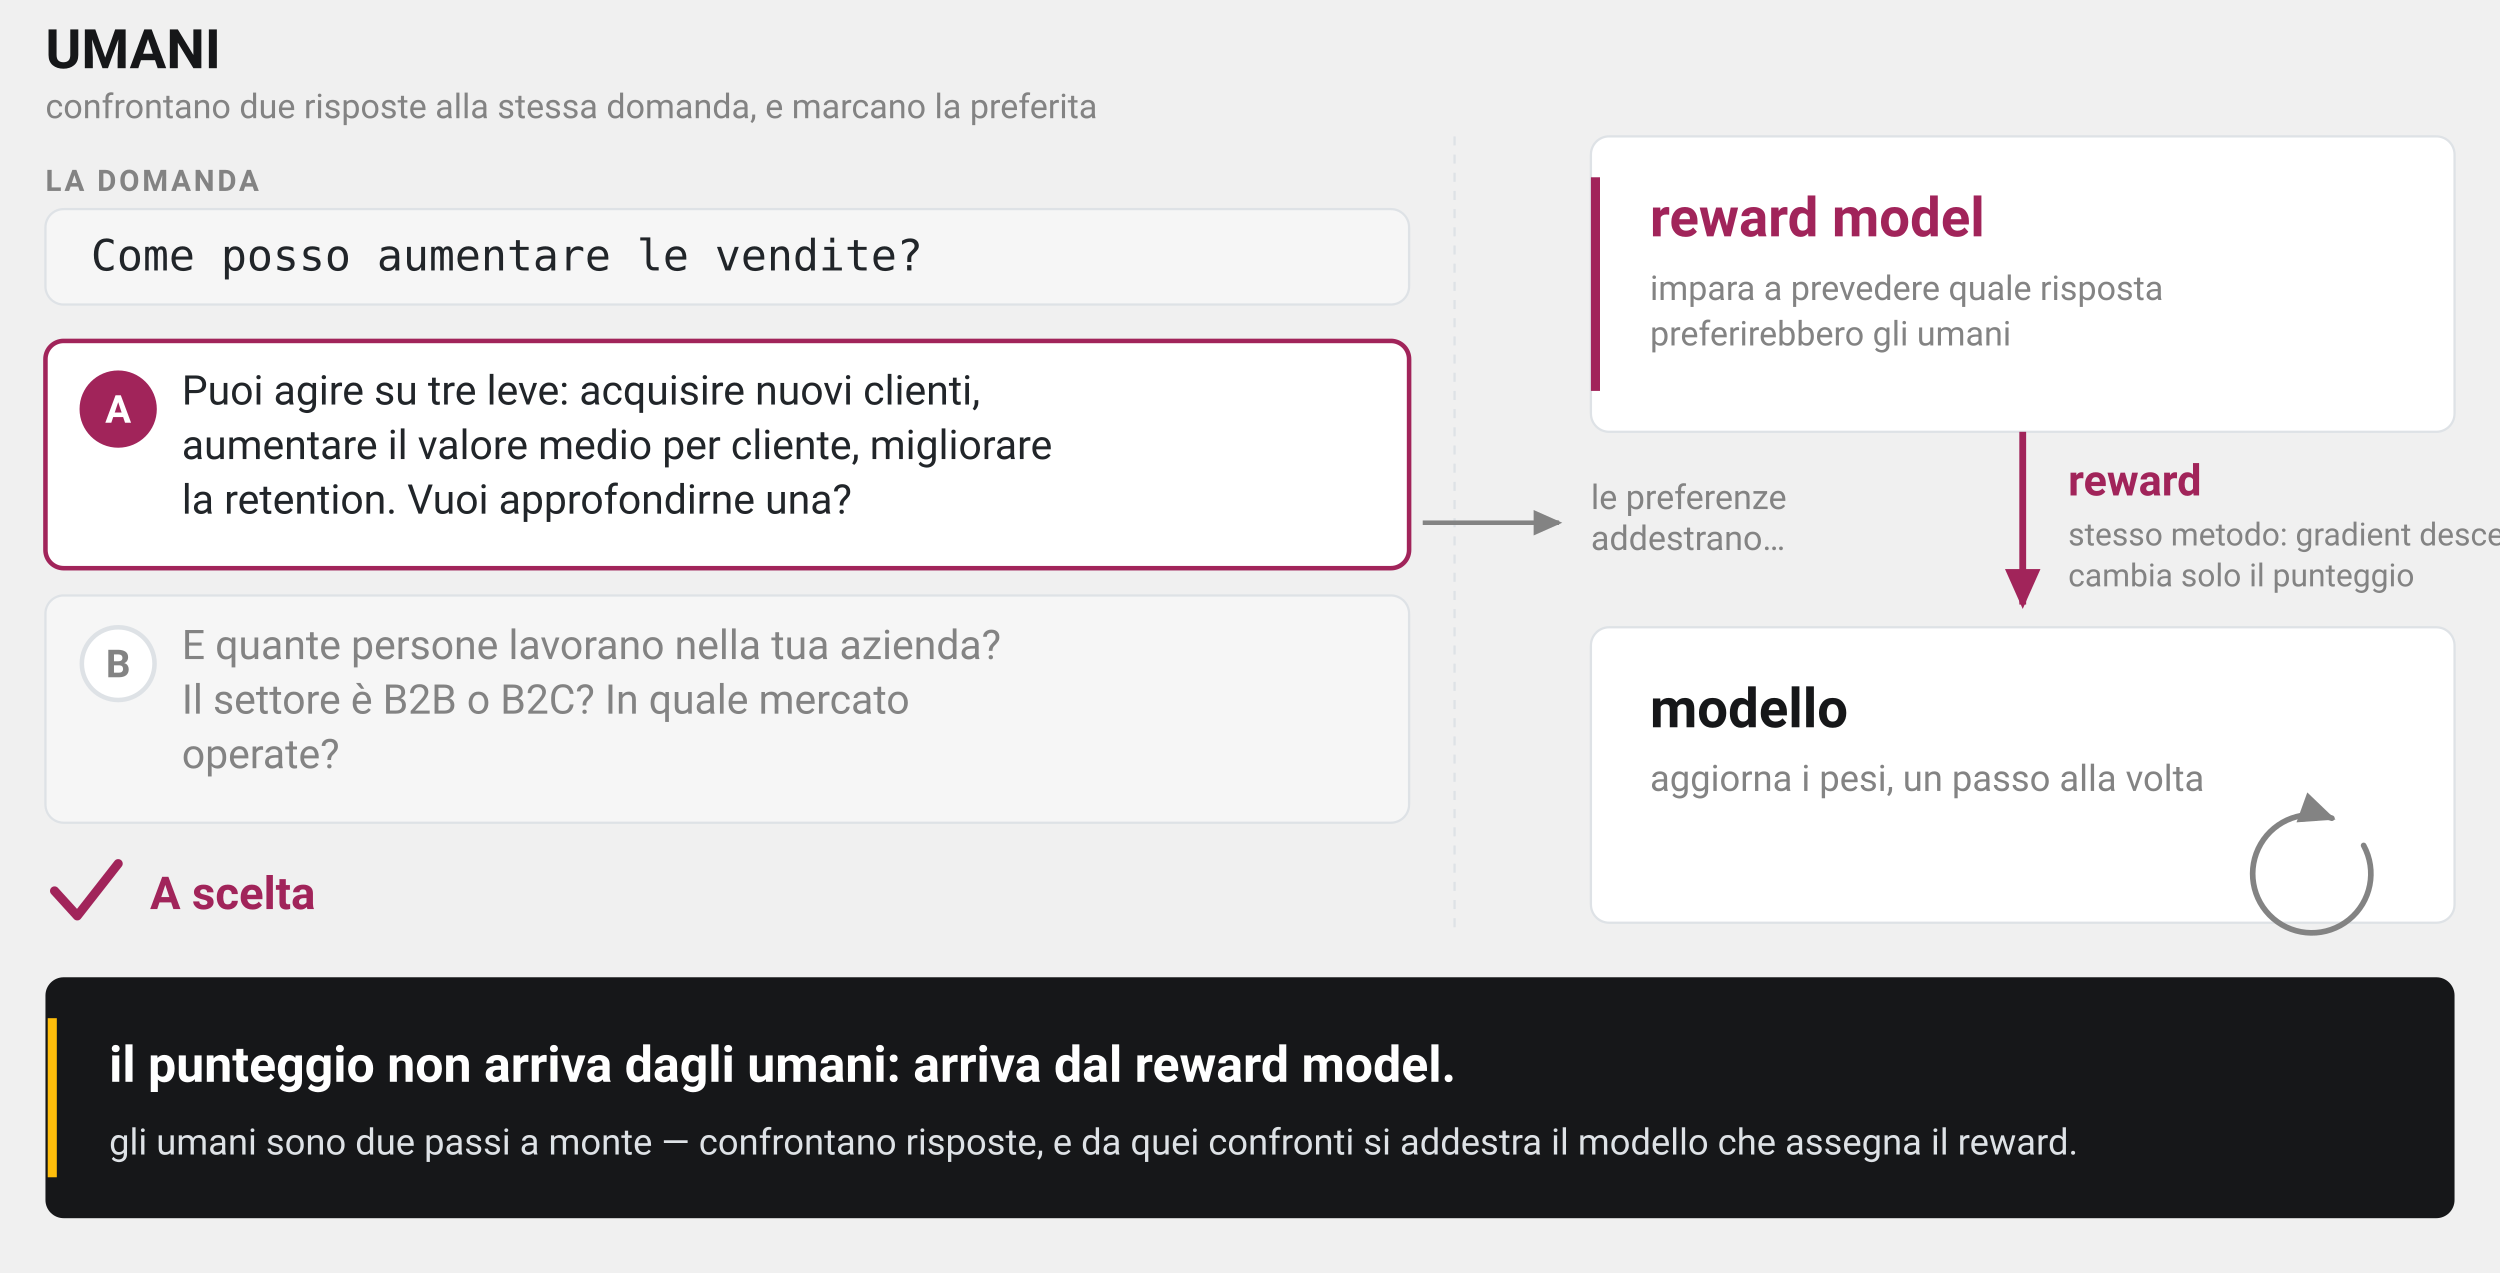
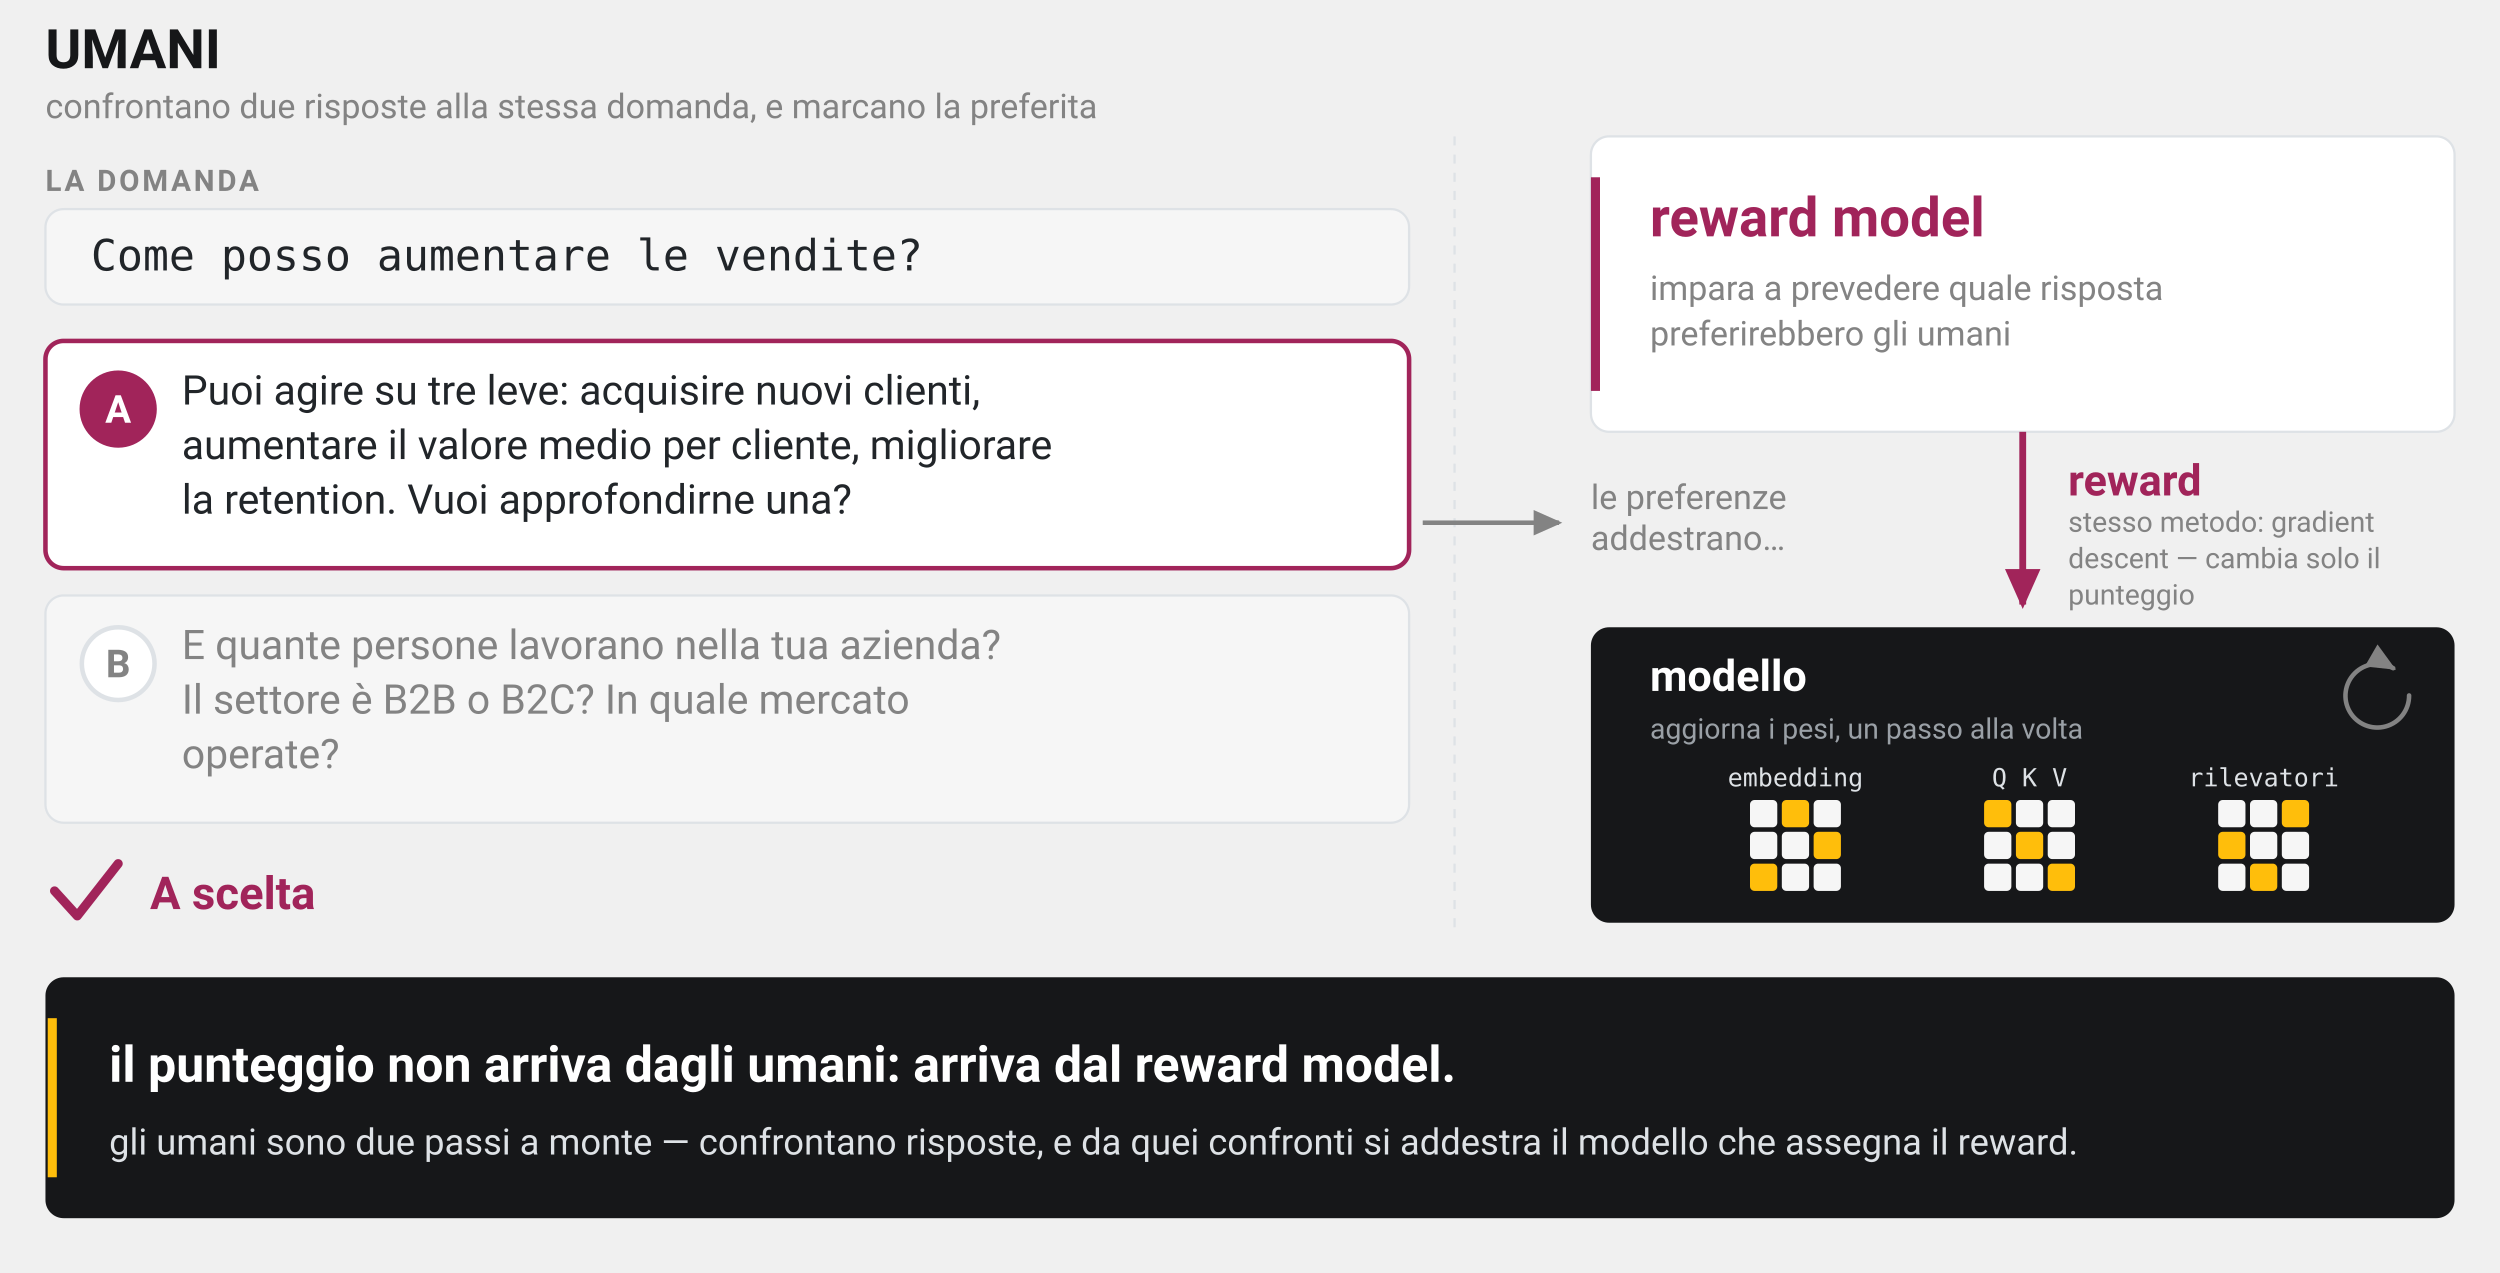
<svg xmlns="http://www.w3.org/2000/svg" viewBox="0 0 1100 560" width="1100" height="560" role="img">
  <defs>
    <marker id="fg" viewBox="0 0 10 10" refX="8" refY="5" markerWidth="7" markerHeight="7" orient="auto-start-reverse">
      <path d="M0 1 L9 5 L0 9 z" fill="#838383" />
    </marker>
    <marker id="fb" viewBox="0 0 10 10" refX="8" refY="5" markerWidth="6.5" markerHeight="6.5" orient="auto-start-reverse">
      <path d="M0 1 L9 5 L0 9 z" fill="#a1245a" />
    </marker>
  </defs>
  <text x="20" y="30" font-family="Poppins, system-ui, -apple-system, 'Segoe UI', Roboto, sans-serif" font-size="24" font-weight="700" fill="#161719">UMANI</text>
  <text x="20" y="52" font-family="Poppins, system-ui, -apple-system, 'Segoe UI', Roboto, sans-serif" font-size="15" font-weight="400" fill="#838383">confrontano due risposte alla stessa domanda, e marcano la preferita</text>
  <text x="20" y="84" font-family="Poppins, system-ui, -apple-system, 'Segoe UI', Roboto, sans-serif" font-size="13" font-weight="700" fill="#838383" letter-spacing="1.2">LA DOMANDA</text>
  <rect x="20" y="92" width="600" height="42" rx="8" fill="#f6f6f6" stroke="#dee2e6" stroke-width="1" />
  <text x="40" y="119" font-family="'SFMono-Regular', Menlo, Monaco, Consolas, monospace" font-size="19" font-weight="400" fill="#212529">Come posso aumentare le vendite?</text>
  <rect x="20" y="150" width="600" height="100" rx="8" fill="#ffffff" stroke="#a1245a" stroke-width="2" />
  <circle cx="52" cy="180" r="16" fill="#a1245a" stroke="#a1245a" stroke-width="2" />
  <text x="52" y="186" text-anchor="middle" font-family="Poppins, system-ui, -apple-system, 'Segoe UI', Roboto, sans-serif" font-size="17" font-weight="700" fill="#ffffff">A</text>
  <text x="80" y="178" font-family="Poppins, system-ui, -apple-system, 'Segoe UI', Roboto, sans-serif" font-size="18" font-weight="400" fill="#212529">Puoi agire su tre leve: acquisire nuovi clienti,</text>
  <text x="80" y="202" font-family="Poppins, system-ui, -apple-system, 'Segoe UI', Roboto, sans-serif" font-size="18" font-weight="400" fill="#212529">aumentare il valore medio per cliente, migliorare</text>
  <text x="80" y="226" font-family="Poppins, system-ui, -apple-system, 'Segoe UI', Roboto, sans-serif" font-size="18" font-weight="400" fill="#212529">la retention. Vuoi approfondirne una?</text>
  <rect x="20" y="262" width="600" height="100" rx="8" fill="#f6f6f6" stroke="#dee2e6" stroke-width="1" />
  <circle cx="52" cy="292" r="16" fill="#ffffff" stroke="#dee2e6" stroke-width="2" />
  <text x="52" y="298" text-anchor="middle" font-family="Poppins, system-ui, -apple-system, 'Segoe UI', Roboto, sans-serif" font-size="17" font-weight="700" fill="#838383">B</text>
  <text x="80" y="290" font-family="Poppins, system-ui, -apple-system, 'Segoe UI', Roboto, sans-serif" font-size="18" font-weight="400" fill="#838383">E quante persone lavorano nella tua azienda?</text>
  <text x="80" y="314" font-family="Poppins, system-ui, -apple-system, 'Segoe UI', Roboto, sans-serif" font-size="18" font-weight="400" fill="#838383">Il settore è B2B o B2C? In quale mercato</text>
  <text x="80" y="338" font-family="Poppins, system-ui, -apple-system, 'Segoe UI', Roboto, sans-serif" font-size="18" font-weight="400" fill="#838383">operate?</text>
  <path d="M24 392 L34 403 L52 380" fill="none" stroke="#a1245a" stroke-width="4" stroke-linecap="round" stroke-linejoin="round" />
  <text x="66" y="400" font-family="Poppins, system-ui, -apple-system, 'Segoe UI', Roboto, sans-serif" font-size="20" font-weight="700" fill="#a1245a">A scelta</text>
  <line x1="640" y1="60" x2="640" y2="410" stroke="#dee2e6" stroke-width="1" stroke-dasharray="4 4" />
  <line x1="626" y1="230" x2="686" y2="230" stroke="#838383" stroke-width="2" marker-end="url(#fg)" />
  <text x="700" y="224" font-family="Poppins, system-ui, -apple-system, 'Segoe UI', Roboto, sans-serif" font-size="15" font-weight="400" fill="#838383">le preferenze</text>
  <text x="700" y="242" font-family="Poppins, system-ui, -apple-system, 'Segoe UI', Roboto, sans-serif" font-size="15" font-weight="400" fill="#838383">addestrano…</text>
  <rect x="700" y="60" width="380" height="130" rx="8" fill="#ffffff" stroke="#dee2e6" stroke-width="1" />
  <rect x="700" y="78" width="4" height="94" rx="0" fill="#a1245a" />
  <text x="726" y="104" font-family="Poppins, system-ui, -apple-system, 'Segoe UI', Roboto, sans-serif" font-size="24" font-weight="700" fill="#a1245a">reward model</text>
  <text x="726" y="132" font-family="Poppins, system-ui, -apple-system, 'Segoe UI', Roboto, sans-serif" font-size="15" font-weight="400" fill="#838383">impara a prevedere quale risposta</text>
  <text x="726" y="152" font-family="Poppins, system-ui, -apple-system, 'Segoe UI', Roboto, sans-serif" font-size="15" font-weight="400" fill="#838383">preferirebbero gli umani</text>
  <line x1="890" y1="190" x2="890" y2="266" stroke="#a1245a" stroke-width="3" marker-end="url(#fb)" />
  <text x="910" y="218" font-family="Poppins, system-ui, -apple-system, 'Segoe UI', Roboto, sans-serif" font-size="19" font-weight="700" fill="#a1245a">reward</text>
-   <text x="910" y="240" font-family="Poppins, system-ui, -apple-system, 'Segoe UI', Roboto, sans-serif" font-size="14" font-weight="400" fill="#838383">stesso metodo: gradient descent —</text>
-   <text x="910" y="258" font-family="Poppins, system-ui, -apple-system, 'Segoe UI', Roboto, sans-serif" font-size="14" font-weight="400" fill="#838383">cambia solo il punteggio</text>
-   <rect x="700" y="276" width="380" height="130" rx="8" fill="#ffffff" stroke="#dee2e6" stroke-width="1" />
-   <text x="726" y="320" font-family="Poppins, system-ui, -apple-system, 'Segoe UI', Roboto, sans-serif" font-size="24" font-weight="700" fill="#161719">modello</text>
-   <text x="726" y="348" font-family="Poppins, system-ui, -apple-system, 'Segoe UI', Roboto, sans-serif" font-size="16" font-weight="400" fill="#838383">aggiorna i pesi, un passo alla volta</text>
-   <path d="M1040 372 A 26 26 0 1 1 1026 360" fill="none" stroke="#838383" stroke-width="2.5" stroke-linecap="round" marker-end="url(#fg)" />
+   <text x="910" y="234" font-family="Poppins, system-ui, -apple-system, 'Segoe UI', Roboto, sans-serif" font-size="12.5" font-weight="400" fill="#838383">stesso metodo: gradient</text>
+   <text x="910" y="250" font-family="Poppins, system-ui, -apple-system, 'Segoe UI', Roboto, sans-serif" font-size="12.5" font-weight="400" fill="#838383">descent — cambia solo il</text>
+   <text x="910" y="266" font-family="Poppins, system-ui, -apple-system, 'Segoe UI', Roboto, sans-serif" font-size="12.5" font-weight="400" fill="#838383">punteggio</text>
+   <rect x="700" y="276" width="380" height="130" rx="8" fill="#161719" />
+   <text x="726" y="304" font-family="Poppins, system-ui, -apple-system, 'Segoe UI', Roboto, sans-serif" font-size="19" font-weight="700" fill="#ffffff">modello</text>
+   <text x="726" y="325" font-family="Poppins, system-ui, -apple-system, 'Segoe UI', Roboto, sans-serif" font-size="12.5" font-weight="400" fill="#9aa0a6">aggiorna i pesi, un passo alla volta</text>
+   <path d="M1060 306 A 14 14 0 1 1 1053 294" fill="none" stroke="#838383" stroke-width="2" stroke-linecap="round" marker-end="url(#fg)" />
+   <g id="matrici-del-modello">
+     <text x="790" y="346" text-anchor="middle" font-family="'SFMono-Regular', Menlo, Monaco, Consolas, monospace" font-size="11" fill="#dee2e6">embedding</text>
+     <text x="893" y="346" text-anchor="middle" font-family="'SFMono-Regular', Menlo, Monaco, Consolas, monospace" font-size="11" fill="#dee2e6">Q K V</text>
+     <text x="996" y="346" text-anchor="middle" font-family="'SFMono-Regular', Menlo, Monaco, Consolas, monospace" font-size="11" fill="#dee2e6">rilevatori</text>
+     <rect x="770" y="352" width="12" height="12" rx="2" fill="#f6f6f6" />
+     <rect x="784" y="352" width="12" height="12" rx="2" fill="#ffbe0b" />
+     <rect x="798" y="352" width="12" height="12" rx="2" fill="#f6f6f6" />
+     <rect x="770" y="366" width="12" height="12" rx="2" fill="#f6f6f6" />
+     <rect x="784" y="366" width="12" height="12" rx="2" fill="#f6f6f6" />
+     <rect x="798" y="366" width="12" height="12" rx="2" fill="#ffbe0b" />
+     <rect x="770" y="380" width="12" height="12" rx="2" fill="#ffbe0b" />
+     <rect x="784" y="380" width="12" height="12" rx="2" fill="#f6f6f6" />
+     <rect x="798" y="380" width="12" height="12" rx="2" fill="#f6f6f6" />
+     <rect x="873" y="352" width="12" height="12" rx="2" fill="#ffbe0b" />
+     <rect x="887" y="352" width="12" height="12" rx="2" fill="#f6f6f6" />
+     <rect x="901" y="352" width="12" height="12" rx="2" fill="#f6f6f6" />
+     <rect x="873" y="366" width="12" height="12" rx="2" fill="#f6f6f6" />
+     <rect x="887" y="366" width="12" height="12" rx="2" fill="#ffbe0b" />
+     <rect x="901" y="366" width="12" height="12" rx="2" fill="#f6f6f6" />
+     <rect x="873" y="380" width="12" height="12" rx="2" fill="#f6f6f6" />
+     <rect x="887" y="380" width="12" height="12" rx="2" fill="#f6f6f6" />
+     <rect x="901" y="380" width="12" height="12" rx="2" fill="#ffbe0b" />
+     <rect x="976" y="352" width="12" height="12" rx="2" fill="#f6f6f6" />
+     <rect x="990" y="352" width="12" height="12" rx="2" fill="#f6f6f6" />
+     <rect x="1004" y="352" width="12" height="12" rx="2" fill="#ffbe0b" />
+     <rect x="976" y="366" width="12" height="12" rx="2" fill="#ffbe0b" />
+     <rect x="990" y="366" width="12" height="12" rx="2" fill="#f6f6f6" />
+     <rect x="1004" y="366" width="12" height="12" rx="2" fill="#f6f6f6" />
+     <rect x="976" y="380" width="12" height="12" rx="2" fill="#f6f6f6" />
+     <rect x="990" y="380" width="12" height="12" rx="2" fill="#ffbe0b" />
+     <rect x="1004" y="380" width="12" height="12" rx="2" fill="#f6f6f6" />
+   </g>
  <rect x="20" y="430" width="1060" height="106" rx="8" fill="#161719" />
  <rect x="21" y="448" width="4" height="70" rx="0" fill="#ffbe0b" />
  <text x="48" y="476" font-family="Poppins, system-ui, -apple-system, 'Segoe UI', Roboto, sans-serif" font-size="22" font-weight="600" fill="#ffffff">il punteggio non arriva dagli umani: arriva dal reward model.</text>
  <text x="48" y="508" font-family="Poppins, system-ui, -apple-system, 'Segoe UI', Roboto, sans-serif" font-size="16" font-weight="400" fill="#dee2e6">gli umani sono due passi a monte — confrontano risposte, e da quei confronti si addestra il modello che assegna il reward.</text>
</svg>
